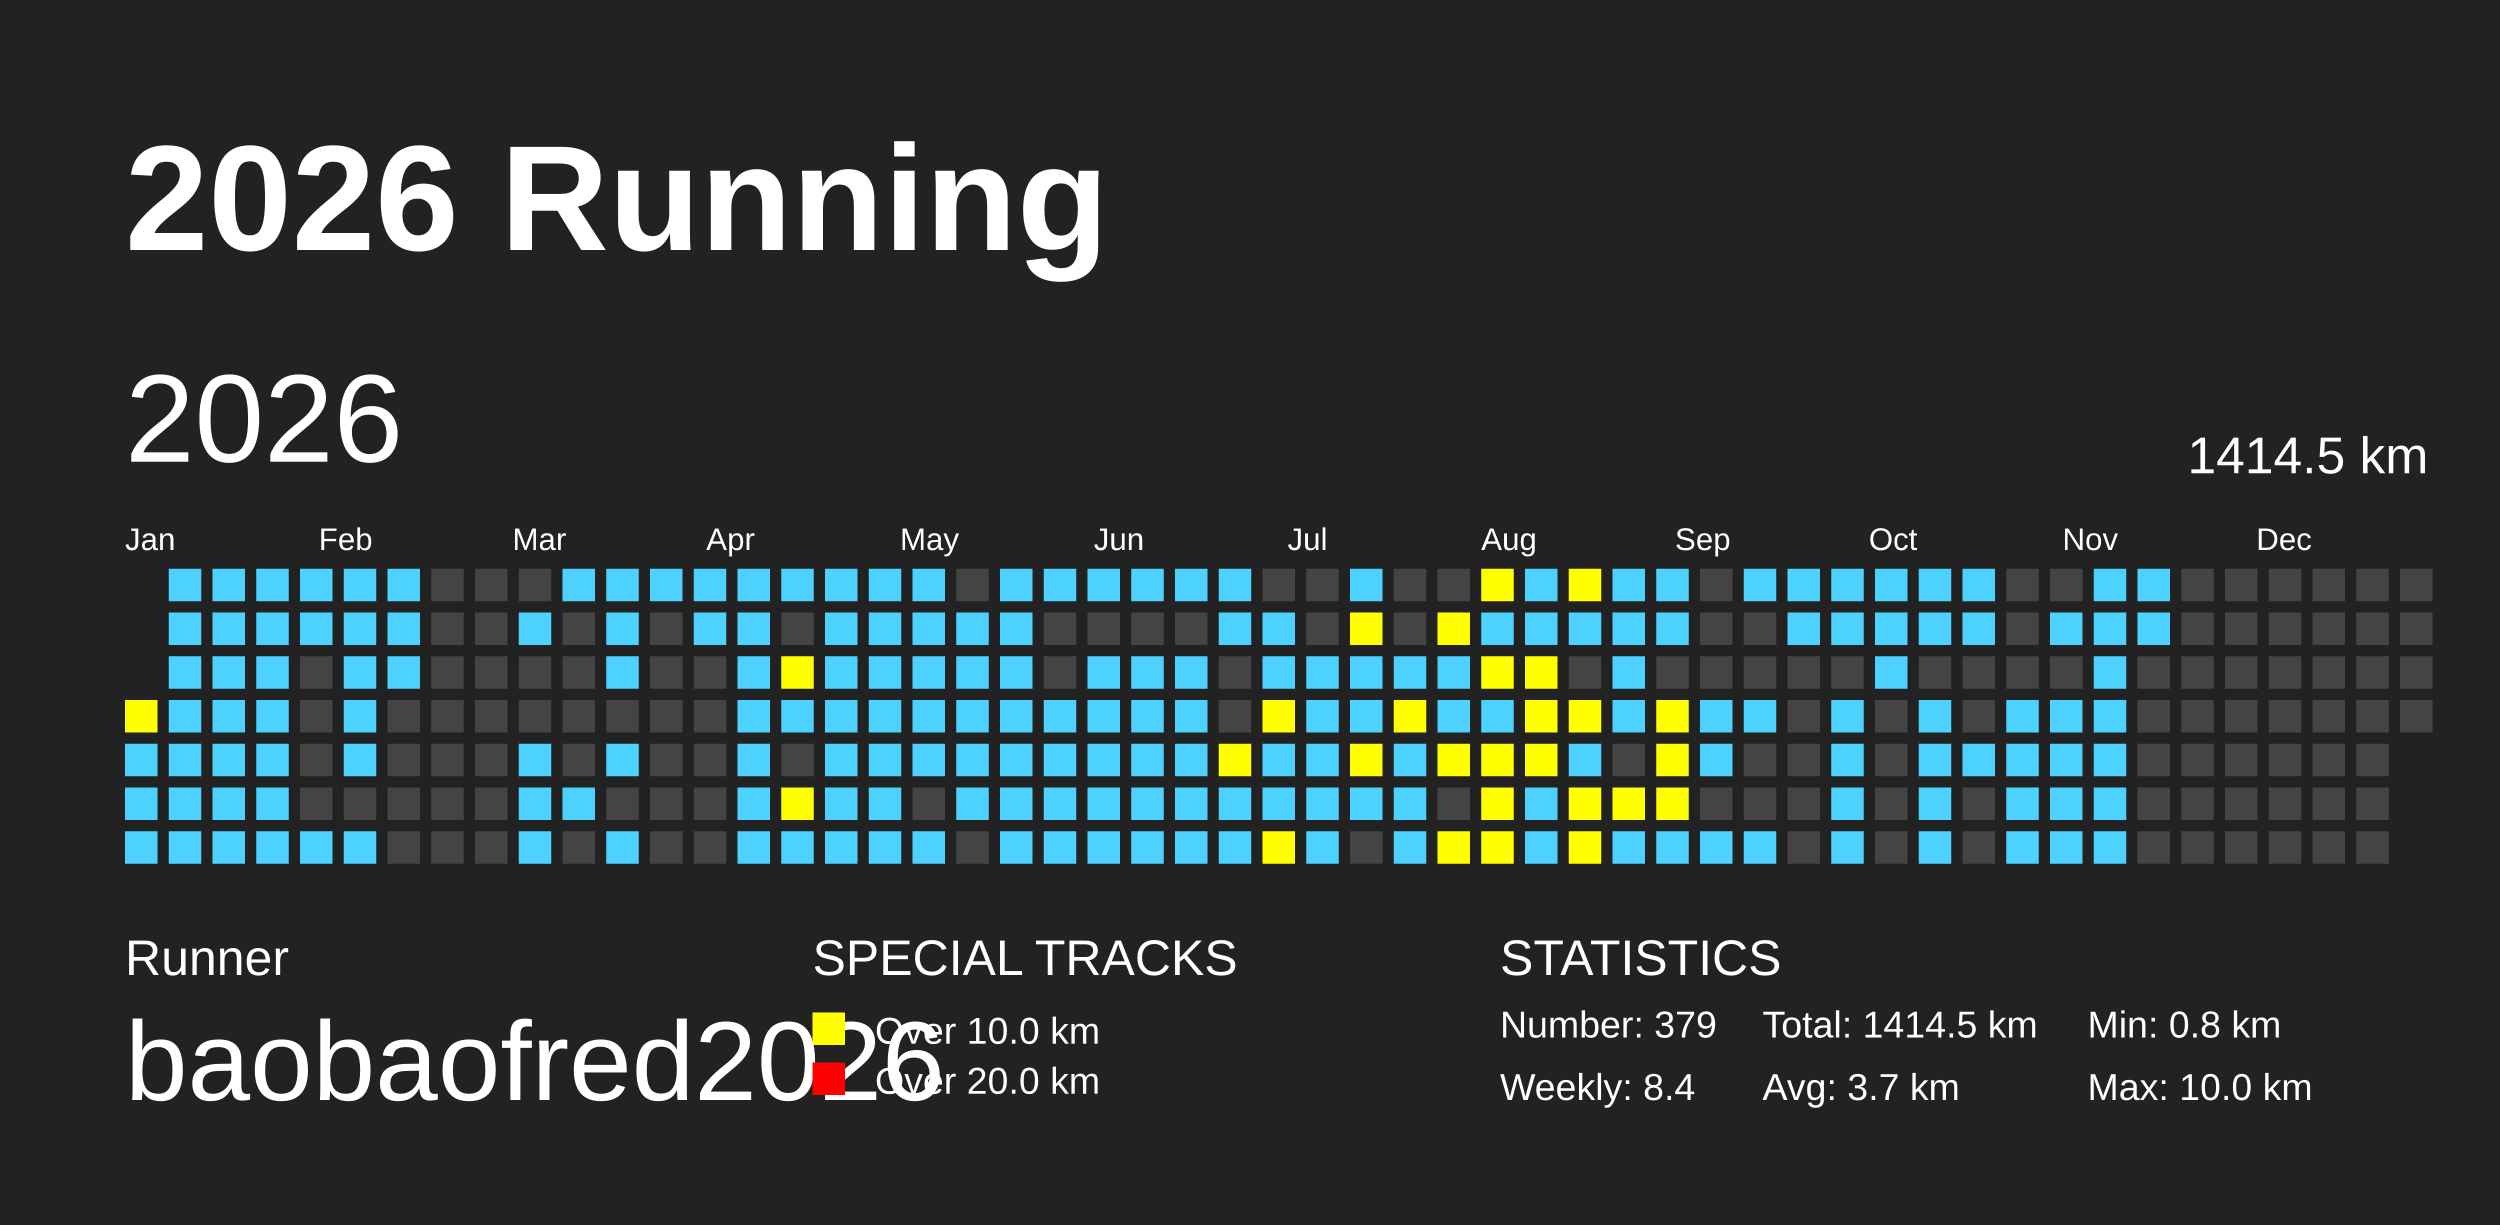
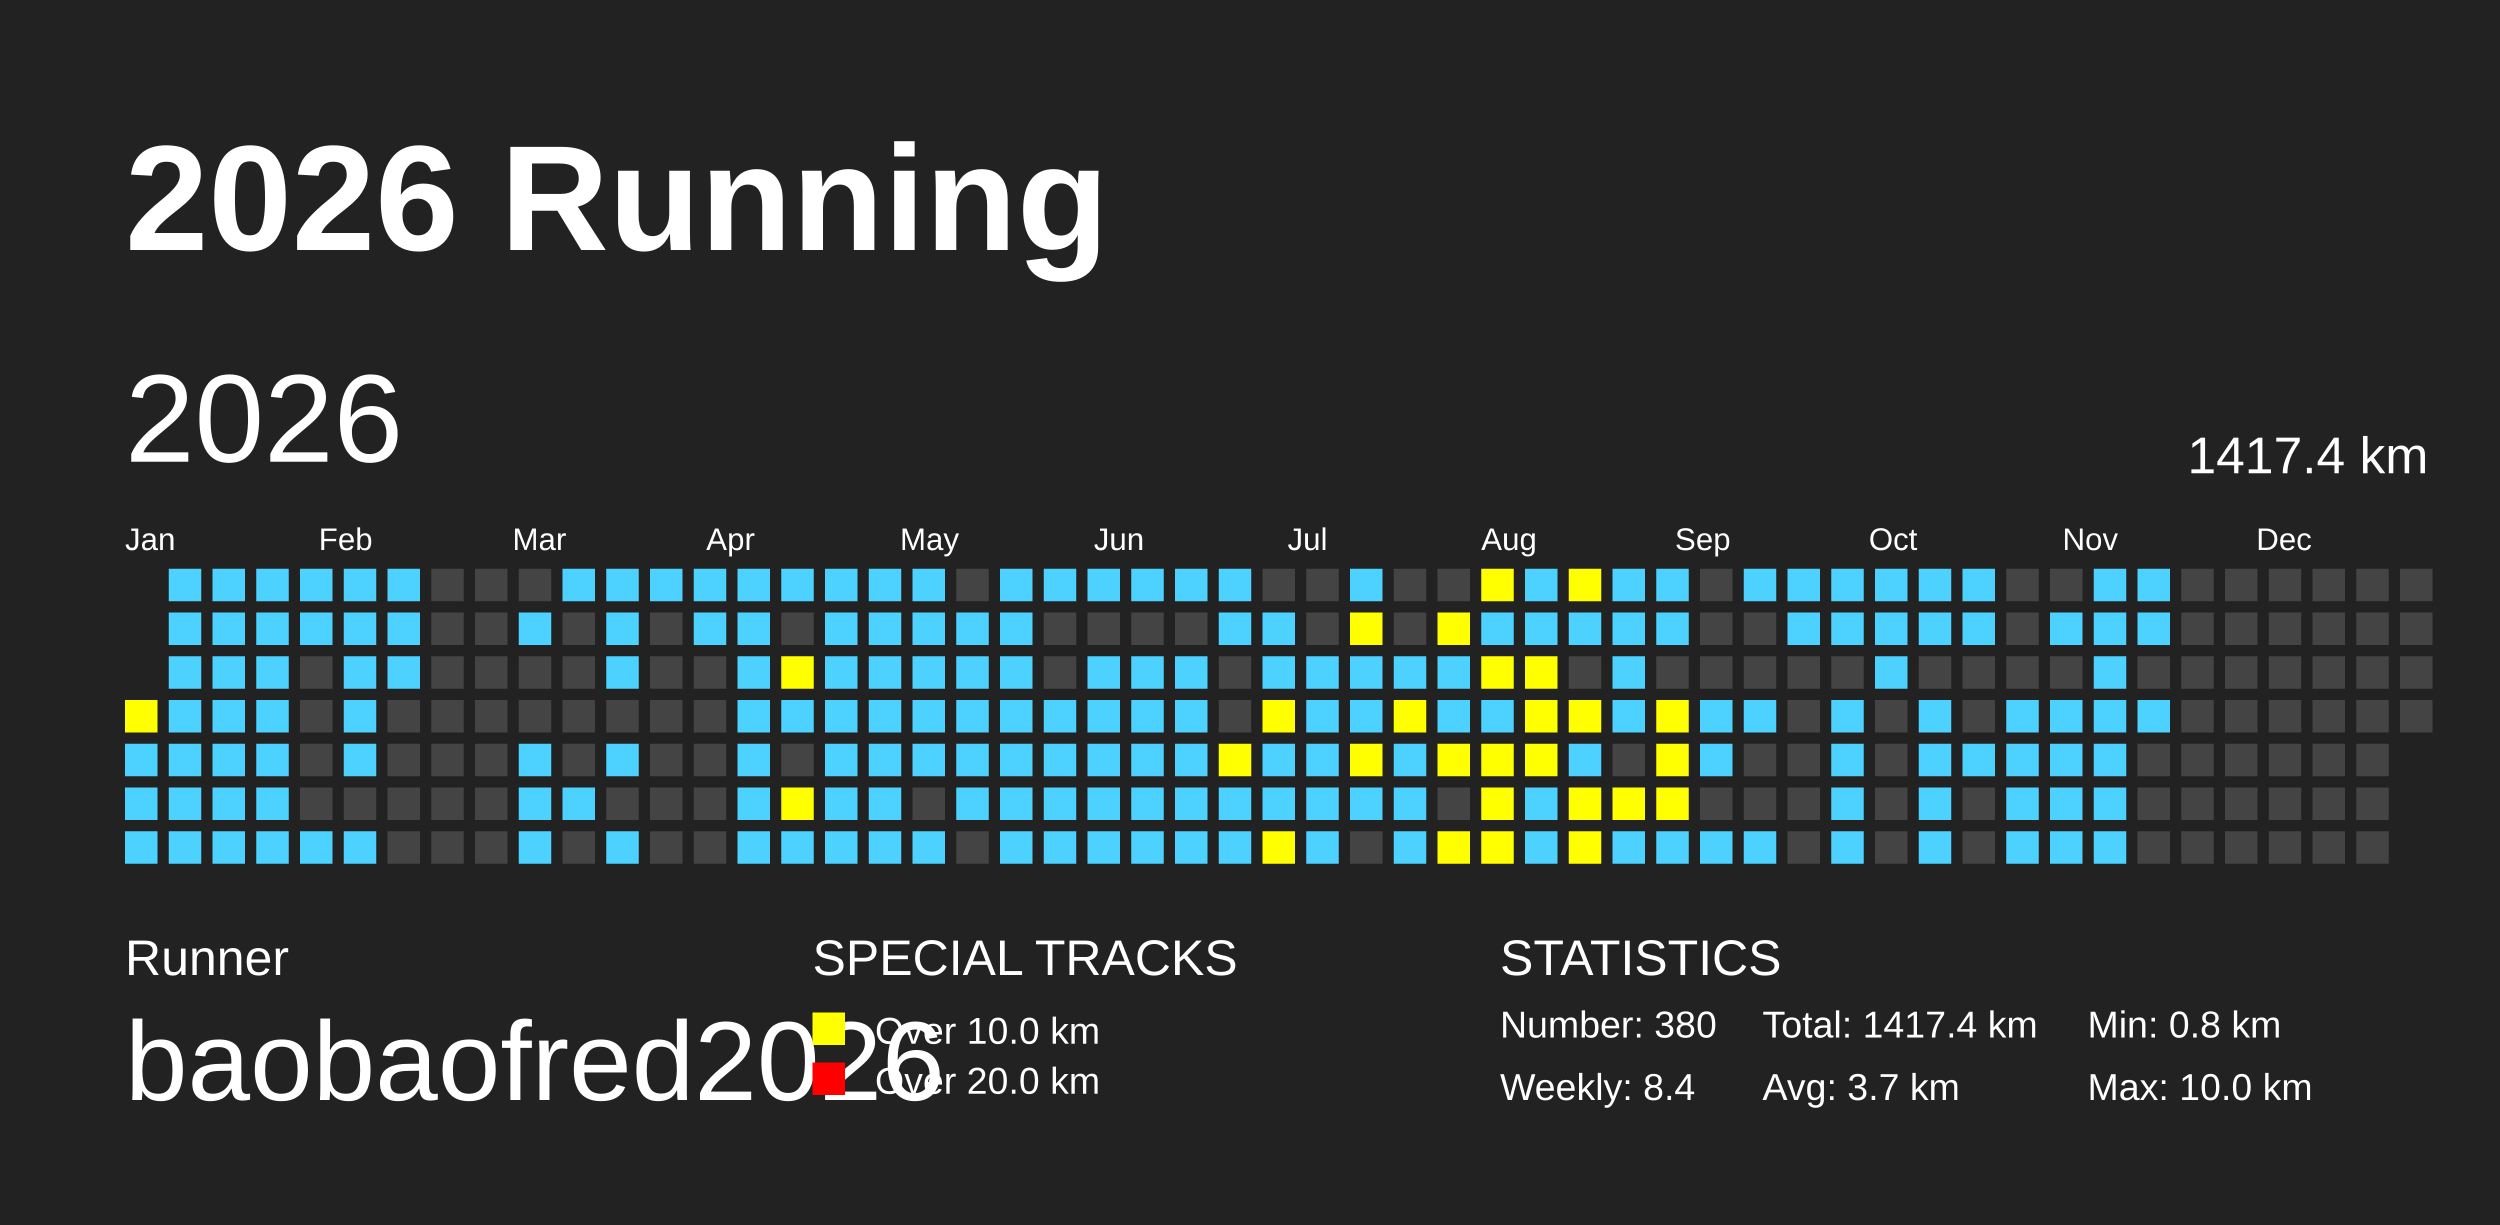
<svg xmlns="http://www.w3.org/2000/svg" baseProfile="full" height="98mm" version="1.1" viewBox="0,0,200,98" width="200mm">
  <defs />
  <rect fill="#222222" height="98" width="200" x="0" y="0" />
  <text fill="#FFFFFF" style="font-size:12px; font-family:Arial; font-weight:bold;" x="10" y="20">2026 Running</text>
  <text fill="#FFFFFF" style="font-size:4px; font-family:Arial" x="10" y="78">Runner</text>
  <text fill="#FFFFFF" style="font-size:9px; font-family:Arial" x="10" y="88">baobaofred2026</text>
  <text fill="#FFFFFF" style="font-size:4px; font-family:Arial" x="65" y="78">SPECIAL TRACKS</text>
  <rect fill="yellow" height="2.6" width="2.6" x="65" y="81" />
  <text fill="#FFFFFF" style="font-size:3px; font-family:Arial" x="70" y="83.5">Over 10.0 km</text>
  <rect fill="red" height="2.6" width="2.6" x="65" y="85" />
  <text fill="#FFFFFF" style="font-size:3px; font-family:Arial" x="70" y="87.5">Over 20.0 km</text>
  <text fill="#FFFFFF" style="font-size:4px; font-family:Arial" x="120" y="78">STATISTICS</text>
-   <text fill="#FFFFFF" style="font-size:3px; font-family:Arial" x="120" y="83">Number: 379</text>
+   <text fill="#FFFFFF" style="font-size:3px; font-family:Arial" x="120" y="83">Number: 380</text>
  <text fill="#FFFFFF" style="font-size:3px; font-family:Arial" x="120" y="88">Weekly: 8.4</text>
-   <text fill="#FFFFFF" style="font-size:3px; font-family:Arial" x="141" y="83">Total: 1414.5 km</text>
+   <text fill="#FFFFFF" style="font-size:3px; font-family:Arial" x="141" y="83">Total: 1417.4 km</text>
  <text fill="#FFFFFF" style="font-size:3px; font-family:Arial" x="141" y="88">Avg: 3.7 km</text>
  <text fill="#FFFFFF" style="font-size:3px; font-family:Arial" x="167" y="83">Min: 0.8 km</text>
  <text fill="#FFFFFF" style="font-size:3px; font-family:Arial" x="167" y="88">Max: 10.0 km</text>
  <text dominant-baseline="hanging" fill="#FFFFFF" style="font-size:10.0px; font-family:Arial;" x="10" y="30">2026</text>
-   <text dominant-baseline="hanging" fill="#FFFFFF" style="font-size:4.125px; font-family:Arial;" x="175" y="35">1414.5 km</text>
+   <text dominant-baseline="hanging" fill="#FFFFFF" style="font-size:4.125px; font-family:Arial;" x="175" y="35">1417.4 km</text>
  <text fill="#FFFFFF" style="font-size:2.5px; font-family:Arial" x="10.0" y="44">Jan</text>
  <text fill="#FFFFFF" style="font-size:2.5px; font-family:Arial" x="25.5" y="44">Feb</text>
  <text fill="#FFFFFF" style="font-size:2.5px; font-family:Arial" x="41.0" y="44">Mar</text>
  <text fill="#FFFFFF" style="font-size:2.5px; font-family:Arial" x="56.5" y="44">Apr</text>
  <text fill="#FFFFFF" style="font-size:2.5px; font-family:Arial" x="72.0" y="44">May</text>
  <text fill="#FFFFFF" style="font-size:2.5px; font-family:Arial" x="87.5" y="44">Jun</text>
  <text fill="#FFFFFF" style="font-size:2.5px; font-family:Arial" x="103.0" y="44">Jul</text>
  <text fill="#FFFFFF" style="font-size:2.5px; font-family:Arial" x="118.5" y="44">Aug</text>
  <text fill="#FFFFFF" style="font-size:2.5px; font-family:Arial" x="134.0" y="44">Sep</text>
  <text fill="#FFFFFF" style="font-size:2.5px; font-family:Arial" x="149.5" y="44">Oct</text>
  <text fill="#FFFFFF" style="font-size:2.5px; font-family:Arial" x="165.0" y="44">Nov</text>
  <text fill="#FFFFFF" style="font-size:2.5px; font-family:Arial" x="180.5" y="44">Dec</text>
  <rect fill="yellow" height="2.6" width="2.6" x="10.0" y="56.0" />
  <rect fill="#4DD2FF" height="2.6" width="2.6" x="10.0" y="59.5" />
  <rect fill="#4DD2FF" height="2.6" width="2.6" x="10.0" y="63.0" />
  <rect fill="#4DD2FF" height="2.6" width="2.6" x="10.0" y="66.5" />
  <rect fill="#4DD2FF" height="2.6" width="2.6" x="13.5" y="45.5" />
  <rect fill="#4DD2FF" height="2.6" width="2.6" x="13.5" y="49.0" />
  <rect fill="#4DD2FF" height="2.6" width="2.6" x="13.5" y="52.5" />
  <rect fill="#4DD2FF" height="2.6" width="2.6" x="13.5" y="56.0" />
  <rect fill="#4DD2FF" height="2.6" width="2.6" x="13.5" y="59.5" />
  <rect fill="#4DD2FF" height="2.6" width="2.6" x="13.5" y="63.0" />
  <rect fill="#4DD2FF" height="2.6" width="2.6" x="13.5" y="66.5" />
  <rect fill="#4DD2FF" height="2.6" width="2.6" x="17.0" y="45.5" />
  <rect fill="#4DD2FF" height="2.6" width="2.6" x="17.0" y="49.0" />
  <rect fill="#4DD2FF" height="2.6" width="2.6" x="17.0" y="52.5" />
  <rect fill="#4DD2FF" height="2.6" width="2.6" x="17.0" y="56.0" />
  <rect fill="#4DD2FF" height="2.6" width="2.6" x="17.0" y="59.5" />
  <rect fill="#4DD2FF" height="2.6" width="2.6" x="17.0" y="63.0" />
  <rect fill="#4DD2FF" height="2.6" width="2.6" x="17.0" y="66.5" />
  <rect fill="#4DD2FF" height="2.6" width="2.6" x="20.5" y="45.5" />
  <rect fill="#4DD2FF" height="2.6" width="2.6" x="20.5" y="49.0" />
  <rect fill="#4DD2FF" height="2.6" width="2.6" x="20.5" y="52.5" />
  <rect fill="#4DD2FF" height="2.6" width="2.6" x="20.5" y="56.0" />
  <rect fill="#4DD2FF" height="2.6" width="2.6" x="20.5" y="59.5" />
  <rect fill="#4DD2FF" height="2.6" width="2.6" x="20.5" y="63.0" />
  <rect fill="#4DD2FF" height="2.6" width="2.6" x="20.5" y="66.5" />
  <rect fill="#4DD2FF" height="2.6" width="2.6" x="24.0" y="45.5" />
  <rect fill="#4DD2FF" height="2.6" width="2.6" x="24.0" y="49.0" />
  <rect fill="#444444" height="2.6" width="2.6" x="24.0" y="52.5" />
  <rect fill="#444444" height="2.6" width="2.6" x="24.0" y="56.0" />
  <rect fill="#444444" height="2.6" width="2.6" x="24.0" y="59.5" />
  <rect fill="#444444" height="2.6" width="2.6" x="24.0" y="63.0" />
  <rect fill="#4DD2FF" height="2.6" width="2.6" x="24.0" y="66.5" />
  <rect fill="#4DD2FF" height="2.6" width="2.6" x="27.5" y="45.5" />
  <rect fill="#4DD2FF" height="2.6" width="2.6" x="27.5" y="49.0" />
  <rect fill="#4DD2FF" height="2.6" width="2.6" x="27.5" y="52.5" />
  <rect fill="#4DD2FF" height="2.6" width="2.6" x="27.5" y="56.0" />
  <rect fill="#4DD2FF" height="2.6" width="2.6" x="27.5" y="59.5" />
  <rect fill="#444444" height="2.6" width="2.6" x="27.5" y="63.0" />
  <rect fill="#4DD2FF" height="2.6" width="2.6" x="27.5" y="66.5" />
  <rect fill="#4DD2FF" height="2.6" width="2.6" x="31.0" y="45.5" />
  <rect fill="#4DD2FF" height="2.6" width="2.6" x="31.0" y="49.0" />
  <rect fill="#4DD2FF" height="2.6" width="2.6" x="31.0" y="52.5" />
  <rect fill="#444444" height="2.6" width="2.6" x="31.0" y="56.0" />
  <rect fill="#444444" height="2.6" width="2.6" x="31.0" y="59.5" />
  <rect fill="#444444" height="2.6" width="2.6" x="31.0" y="63.0" />
  <rect fill="#444444" height="2.6" width="2.6" x="31.0" y="66.5" />
  <rect fill="#444444" height="2.6" width="2.6" x="34.5" y="45.5" />
  <rect fill="#444444" height="2.6" width="2.6" x="34.5" y="49.0" />
  <rect fill="#444444" height="2.6" width="2.6" x="34.5" y="52.5" />
  <rect fill="#444444" height="2.6" width="2.6" x="34.5" y="56.0" />
  <rect fill="#444444" height="2.6" width="2.6" x="34.5" y="59.5" />
  <rect fill="#444444" height="2.6" width="2.6" x="34.5" y="63.0" />
  <rect fill="#444444" height="2.6" width="2.6" x="34.5" y="66.5" />
  <rect fill="#444444" height="2.6" width="2.6" x="38.0" y="45.5" />
  <rect fill="#444444" height="2.6" width="2.6" x="38.0" y="49.0" />
  <rect fill="#444444" height="2.6" width="2.6" x="38.0" y="52.5" />
  <rect fill="#444444" height="2.6" width="2.6" x="38.0" y="56.0" />
  <rect fill="#444444" height="2.6" width="2.6" x="38.0" y="59.5" />
  <rect fill="#444444" height="2.6" width="2.6" x="38.0" y="63.0" />
  <rect fill="#444444" height="2.6" width="2.6" x="38.0" y="66.5" />
  <rect fill="#444444" height="2.6" width="2.6" x="41.5" y="45.5" />
  <rect fill="#4DD2FF" height="2.6" width="2.6" x="41.5" y="49.0" />
  <rect fill="#444444" height="2.6" width="2.6" x="41.5" y="52.5" />
  <rect fill="#444444" height="2.6" width="2.6" x="41.5" y="56.0" />
  <rect fill="#4DD2FF" height="2.6" width="2.6" x="41.5" y="59.5" />
  <rect fill="#4DD2FF" height="2.6" width="2.6" x="41.5" y="63.0" />
  <rect fill="#4DD2FF" height="2.6" width="2.6" x="41.5" y="66.5" />
  <rect fill="#4DD2FF" height="2.6" width="2.6" x="45.0" y="45.5" />
  <rect fill="#444444" height="2.6" width="2.6" x="45.0" y="49.0" />
  <rect fill="#444444" height="2.6" width="2.6" x="45.0" y="52.5" />
  <rect fill="#444444" height="2.6" width="2.6" x="45.0" y="56.0" />
  <rect fill="#444444" height="2.6" width="2.6" x="45.0" y="59.5" />
  <rect fill="#4DD2FF" height="2.6" width="2.6" x="45.0" y="63.0" />
  <rect fill="#444444" height="2.6" width="2.6" x="45.0" y="66.5" />
  <rect fill="#4DD2FF" height="2.6" width="2.6" x="48.5" y="45.5" />
  <rect fill="#4DD2FF" height="2.6" width="2.6" x="48.5" y="49.0" />
  <rect fill="#4DD2FF" height="2.6" width="2.6" x="48.5" y="52.5" />
  <rect fill="#444444" height="2.6" width="2.6" x="48.5" y="56.0" />
  <rect fill="#4DD2FF" height="2.6" width="2.6" x="48.5" y="59.5" />
  <rect fill="#444444" height="2.6" width="2.6" x="48.5" y="63.0" />
  <rect fill="#4DD2FF" height="2.6" width="2.6" x="48.5" y="66.5" />
  <rect fill="#4DD2FF" height="2.6" width="2.6" x="52.0" y="45.5" />
  <rect fill="#444444" height="2.6" width="2.6" x="52.0" y="49.0" />
  <rect fill="#444444" height="2.6" width="2.6" x="52.0" y="52.5" />
  <rect fill="#444444" height="2.6" width="2.6" x="52.0" y="56.0" />
  <rect fill="#444444" height="2.6" width="2.6" x="52.0" y="59.5" />
  <rect fill="#444444" height="2.6" width="2.6" x="52.0" y="63.0" />
  <rect fill="#444444" height="2.6" width="2.6" x="52.0" y="66.5" />
  <rect fill="#4DD2FF" height="2.6" width="2.6" x="55.5" y="45.5" />
  <rect fill="#4DD2FF" height="2.6" width="2.6" x="55.5" y="49.0" />
  <rect fill="#444444" height="2.6" width="2.6" x="55.5" y="52.5" />
  <rect fill="#444444" height="2.6" width="2.6" x="55.5" y="56.0" />
  <rect fill="#444444" height="2.6" width="2.6" x="55.5" y="59.5" />
  <rect fill="#444444" height="2.6" width="2.6" x="55.5" y="63.0" />
  <rect fill="#444444" height="2.6" width="2.6" x="55.5" y="66.5" />
  <rect fill="#4DD2FF" height="2.6" width="2.6" x="59.0" y="45.5" />
  <rect fill="#4DD2FF" height="2.6" width="2.6" x="59.0" y="49.0" />
  <rect fill="#4DD2FF" height="2.6" width="2.6" x="59.0" y="52.5" />
  <rect fill="#4DD2FF" height="2.6" width="2.6" x="59.0" y="56.0" />
  <rect fill="#4DD2FF" height="2.6" width="2.6" x="59.0" y="59.5" />
  <rect fill="#4DD2FF" height="2.6" width="2.6" x="59.0" y="63.0" />
  <rect fill="#4DD2FF" height="2.6" width="2.6" x="59.0" y="66.5" />
  <rect fill="#4DD2FF" height="2.6" width="2.6" x="62.5" y="45.5" />
  <rect fill="#444444" height="2.6" width="2.6" x="62.5" y="49.0" />
  <rect fill="yellow" height="2.6" width="2.6" x="62.5" y="52.5" />
  <rect fill="#4DD2FF" height="2.6" width="2.6" x="62.5" y="56.0" />
  <rect fill="#444444" height="2.6" width="2.6" x="62.5" y="59.5" />
  <rect fill="yellow" height="2.6" width="2.6" x="62.5" y="63.0" />
  <rect fill="#4DD2FF" height="2.6" width="2.6" x="62.5" y="66.5" />
  <rect fill="#4DD2FF" height="2.6" width="2.6" x="66.0" y="45.5" />
  <rect fill="#4DD2FF" height="2.6" width="2.6" x="66.0" y="49.0" />
  <rect fill="#4DD2FF" height="2.6" width="2.6" x="66.0" y="52.5" />
  <rect fill="#4DD2FF" height="2.6" width="2.6" x="66.0" y="56.0" />
  <rect fill="#4DD2FF" height="2.6" width="2.6" x="66.0" y="59.5" />
  <rect fill="#4DD2FF" height="2.6" width="2.6" x="66.0" y="63.0" />
  <rect fill="#4DD2FF" height="2.6" width="2.6" x="66.0" y="66.5" />
  <rect fill="#4DD2FF" height="2.6" width="2.6" x="69.5" y="45.5" />
  <rect fill="#4DD2FF" height="2.6" width="2.6" x="69.5" y="49.0" />
  <rect fill="#4DD2FF" height="2.6" width="2.6" x="69.5" y="52.5" />
  <rect fill="#4DD2FF" height="2.6" width="2.6" x="69.5" y="56.0" />
  <rect fill="#4DD2FF" height="2.6" width="2.6" x="69.5" y="59.5" />
  <rect fill="#4DD2FF" height="2.6" width="2.6" x="69.5" y="63.0" />
  <rect fill="#4DD2FF" height="2.6" width="2.6" x="69.5" y="66.5" />
  <rect fill="#4DD2FF" height="2.6" width="2.6" x="73.0" y="45.5" />
  <rect fill="#4DD2FF" height="2.6" width="2.6" x="73.0" y="49.0" />
  <rect fill="#4DD2FF" height="2.6" width="2.6" x="73.0" y="52.5" />
  <rect fill="#4DD2FF" height="2.6" width="2.6" x="73.0" y="56.0" />
  <rect fill="#4DD2FF" height="2.6" width="2.6" x="73.0" y="59.5" />
  <rect fill="#444444" height="2.6" width="2.6" x="73.0" y="63.0" />
  <rect fill="#4DD2FF" height="2.6" width="2.6" x="73.0" y="66.5" />
  <rect fill="#444444" height="2.6" width="2.6" x="76.5" y="45.5" />
  <rect fill="#4DD2FF" height="2.6" width="2.6" x="76.5" y="49.0" />
  <rect fill="#4DD2FF" height="2.6" width="2.6" x="76.5" y="52.5" />
  <rect fill="#4DD2FF" height="2.6" width="2.6" x="76.5" y="56.0" />
  <rect fill="#4DD2FF" height="2.6" width="2.6" x="76.5" y="59.5" />
  <rect fill="#4DD2FF" height="2.6" width="2.6" x="76.5" y="63.0" />
  <rect fill="#444444" height="2.6" width="2.6" x="76.5" y="66.5" />
  <rect fill="#4DD2FF" height="2.6" width="2.6" x="80.0" y="45.5" />
  <rect fill="#4DD2FF" height="2.6" width="2.6" x="80.0" y="49.0" />
  <rect fill="#4DD2FF" height="2.6" width="2.6" x="80.0" y="52.5" />
  <rect fill="#4DD2FF" height="2.6" width="2.6" x="80.0" y="56.0" />
  <rect fill="#4DD2FF" height="2.6" width="2.6" x="80.0" y="59.5" />
  <rect fill="#4DD2FF" height="2.6" width="2.6" x="80.0" y="63.0" />
  <rect fill="#4DD2FF" height="2.6" width="2.6" x="80.0" y="66.5" />
  <rect fill="#4DD2FF" height="2.6" width="2.6" x="83.5" y="45.5" />
  <rect fill="#444444" height="2.6" width="2.6" x="83.5" y="49.0" />
  <rect fill="#444444" height="2.6" width="2.6" x="83.5" y="52.5" />
  <rect fill="#4DD2FF" height="2.6" width="2.6" x="83.5" y="56.0" />
  <rect fill="#4DD2FF" height="2.6" width="2.6" x="83.5" y="59.5" />
  <rect fill="#4DD2FF" height="2.6" width="2.6" x="83.5" y="63.0" />
  <rect fill="#4DD2FF" height="2.6" width="2.6" x="83.5" y="66.5" />
  <rect fill="#4DD2FF" height="2.6" width="2.6" x="87.0" y="45.5" />
  <rect fill="#444444" height="2.6" width="2.6" x="87.0" y="49.0" />
  <rect fill="#4DD2FF" height="2.6" width="2.6" x="87.0" y="52.5" />
  <rect fill="#4DD2FF" height="2.6" width="2.6" x="87.0" y="56.0" />
  <rect fill="#4DD2FF" height="2.6" width="2.6" x="87.0" y="59.5" />
  <rect fill="#4DD2FF" height="2.6" width="2.6" x="87.0" y="63.0" />
  <rect fill="#4DD2FF" height="2.6" width="2.6" x="87.0" y="66.5" />
  <rect fill="#4DD2FF" height="2.6" width="2.6" x="90.5" y="45.5" />
  <rect fill="#444444" height="2.6" width="2.6" x="90.5" y="49.0" />
  <rect fill="#4DD2FF" height="2.6" width="2.6" x="90.5" y="52.5" />
  <rect fill="#4DD2FF" height="2.6" width="2.6" x="90.5" y="56.0" />
  <rect fill="#4DD2FF" height="2.6" width="2.6" x="90.5" y="59.5" />
  <rect fill="#4DD2FF" height="2.6" width="2.6" x="90.5" y="63.0" />
  <rect fill="#4DD2FF" height="2.6" width="2.6" x="90.5" y="66.5" />
  <rect fill="#4DD2FF" height="2.6" width="2.6" x="94.0" y="45.5" />
  <rect fill="#444444" height="2.6" width="2.6" x="94.0" y="49.0" />
  <rect fill="#4DD2FF" height="2.6" width="2.6" x="94.0" y="52.5" />
  <rect fill="#4DD2FF" height="2.6" width="2.6" x="94.0" y="56.0" />
  <rect fill="#4DD2FF" height="2.6" width="2.6" x="94.0" y="59.5" />
  <rect fill="#4DD2FF" height="2.6" width="2.6" x="94.0" y="63.0" />
  <rect fill="#4DD2FF" height="2.6" width="2.6" x="94.0" y="66.5" />
  <rect fill="#4DD2FF" height="2.6" width="2.6" x="97.5" y="45.5" />
  <rect fill="#4DD2FF" height="2.6" width="2.6" x="97.5" y="49.0" />
  <rect fill="#444444" height="2.6" width="2.6" x="97.5" y="52.5" />
  <rect fill="#444444" height="2.6" width="2.6" x="97.5" y="56.0" />
  <rect fill="yellow" height="2.6" width="2.6" x="97.5" y="59.5" />
  <rect fill="#4DD2FF" height="2.6" width="2.6" x="97.5" y="63.0" />
  <rect fill="#4DD2FF" height="2.6" width="2.6" x="97.5" y="66.5" />
  <rect fill="#444444" height="2.6" width="2.6" x="101.0" y="45.5" />
  <rect fill="#4DD2FF" height="2.6" width="2.6" x="101.0" y="49.0" />
  <rect fill="#4DD2FF" height="2.6" width="2.6" x="101.0" y="52.5" />
  <rect fill="yellow" height="2.6" width="2.6" x="101.0" y="56.0" />
  <rect fill="#4DD2FF" height="2.6" width="2.6" x="101.0" y="59.5" />
  <rect fill="#4DD2FF" height="2.6" width="2.6" x="101.0" y="63.0" />
  <rect fill="yellow" height="2.6" width="2.6" x="101.0" y="66.5" />
  <rect fill="#444444" height="2.6" width="2.6" x="104.5" y="45.5" />
  <rect fill="#444444" height="2.6" width="2.6" x="104.5" y="49.0" />
  <rect fill="#4DD2FF" height="2.6" width="2.6" x="104.5" y="52.5" />
  <rect fill="#4DD2FF" height="2.6" width="2.6" x="104.5" y="56.0" />
  <rect fill="#4DD2FF" height="2.6" width="2.6" x="104.5" y="59.5" />
  <rect fill="#4DD2FF" height="2.6" width="2.6" x="104.5" y="63.0" />
  <rect fill="#4DD2FF" height="2.6" width="2.6" x="104.5" y="66.5" />
  <rect fill="#4DD2FF" height="2.6" width="2.6" x="108.0" y="45.5" />
  <rect fill="yellow" height="2.6" width="2.6" x="108.0" y="49.0" />
  <rect fill="#4DD2FF" height="2.6" width="2.6" x="108.0" y="52.5" />
  <rect fill="#4DD2FF" height="2.6" width="2.6" x="108.0" y="56.0" />
  <rect fill="yellow" height="2.6" width="2.6" x="108.0" y="59.5" />
  <rect fill="#4DD2FF" height="2.6" width="2.6" x="108.0" y="63.0" />
  <rect fill="#444444" height="2.6" width="2.6" x="108.0" y="66.5" />
  <rect fill="#444444" height="2.6" width="2.6" x="111.5" y="45.5" />
  <rect fill="#444444" height="2.6" width="2.6" x="111.5" y="49.0" />
  <rect fill="#4DD2FF" height="2.6" width="2.6" x="111.5" y="52.5" />
  <rect fill="yellow" height="2.6" width="2.6" x="111.5" y="56.0" />
  <rect fill="#4DD2FF" height="2.6" width="2.6" x="111.5" y="59.5" />
  <rect fill="#4DD2FF" height="2.6" width="2.6" x="111.5" y="63.0" />
  <rect fill="#4DD2FF" height="2.6" width="2.6" x="111.5" y="66.5" />
  <rect fill="#444444" height="2.6" width="2.6" x="115.0" y="45.5" />
  <rect fill="yellow" height="2.6" width="2.6" x="115.0" y="49.0" />
  <rect fill="#4DD2FF" height="2.6" width="2.6" x="115.0" y="52.5" />
  <rect fill="#4DD2FF" height="2.6" width="2.6" x="115.0" y="56.0" />
  <rect fill="yellow" height="2.6" width="2.6" x="115.0" y="59.5" />
  <rect fill="#444444" height="2.6" width="2.6" x="115.0" y="63.0" />
  <rect fill="yellow" height="2.6" width="2.6" x="115.0" y="66.5" />
  <rect fill="yellow" height="2.6" width="2.6" x="118.5" y="45.5" />
  <rect fill="#4DD2FF" height="2.6" width="2.6" x="118.5" y="49.0" />
  <rect fill="yellow" height="2.6" width="2.6" x="118.5" y="52.5" />
  <rect fill="#4DD2FF" height="2.6" width="2.6" x="118.5" y="56.0" />
  <rect fill="yellow" height="2.6" width="2.6" x="118.5" y="59.5" />
  <rect fill="yellow" height="2.6" width="2.6" x="118.5" y="63.0" />
  <rect fill="yellow" height="2.6" width="2.6" x="118.5" y="66.5" />
  <rect fill="#4DD2FF" height="2.6" width="2.6" x="122.0" y="45.5" />
  <rect fill="#4DD2FF" height="2.6" width="2.6" x="122.0" y="49.0" />
  <rect fill="yellow" height="2.6" width="2.6" x="122.0" y="52.5" />
  <rect fill="yellow" height="2.6" width="2.6" x="122.0" y="56.0" />
  <rect fill="yellow" height="2.6" width="2.6" x="122.0" y="59.5" />
  <rect fill="#4DD2FF" height="2.6" width="2.6" x="122.0" y="63.0" />
  <rect fill="#4DD2FF" height="2.6" width="2.6" x="122.0" y="66.5" />
  <rect fill="yellow" height="2.6" width="2.6" x="125.5" y="45.5" />
  <rect fill="#4DD2FF" height="2.6" width="2.6" x="125.5" y="49.0" />
  <rect fill="#444444" height="2.6" width="2.6" x="125.5" y="52.5" />
  <rect fill="yellow" height="2.6" width="2.6" x="125.5" y="56.0" />
  <rect fill="#4DD2FF" height="2.6" width="2.6" x="125.5" y="59.5" />
  <rect fill="yellow" height="2.6" width="2.6" x="125.5" y="63.0" />
  <rect fill="yellow" height="2.6" width="2.6" x="125.5" y="66.5" />
  <rect fill="#4DD2FF" height="2.6" width="2.6" x="129.0" y="45.5" />
  <rect fill="#4DD2FF" height="2.6" width="2.6" x="129.0" y="49.0" />
  <rect fill="#4DD2FF" height="2.6" width="2.6" x="129.0" y="52.5" />
  <rect fill="#4DD2FF" height="2.6" width="2.6" x="129.0" y="56.0" />
  <rect fill="#444444" height="2.6" width="2.6" x="129.0" y="59.5" />
  <rect fill="yellow" height="2.6" width="2.6" x="129.0" y="63.0" />
  <rect fill="#4DD2FF" height="2.6" width="2.6" x="129.0" y="66.5" />
  <rect fill="#4DD2FF" height="2.6" width="2.6" x="132.5" y="45.5" />
  <rect fill="#4DD2FF" height="2.6" width="2.6" x="132.5" y="49.0" />
  <rect fill="#444444" height="2.6" width="2.6" x="132.5" y="52.5" />
  <rect fill="yellow" height="2.6" width="2.6" x="132.5" y="56.0" />
  <rect fill="yellow" height="2.6" width="2.6" x="132.5" y="59.5" />
  <rect fill="yellow" height="2.6" width="2.6" x="132.5" y="63.0" />
  <rect fill="#4DD2FF" height="2.6" width="2.6" x="132.5" y="66.5" />
  <rect fill="#444444" height="2.6" width="2.6" x="136.0" y="45.5" />
  <rect fill="#444444" height="2.6" width="2.6" x="136.0" y="49.0" />
  <rect fill="#444444" height="2.6" width="2.6" x="136.0" y="52.5" />
  <rect fill="#4DD2FF" height="2.6" width="2.6" x="136.0" y="56.0" />
  <rect fill="#4DD2FF" height="2.6" width="2.6" x="136.0" y="59.5" />
  <rect fill="#444444" height="2.6" width="2.6" x="136.0" y="63.0" />
  <rect fill="#4DD2FF" height="2.6" width="2.6" x="136.0" y="66.5" />
  <rect fill="#4DD2FF" height="2.6" width="2.6" x="139.5" y="45.5" />
  <rect fill="#444444" height="2.6" width="2.6" x="139.5" y="49.0" />
  <rect fill="#444444" height="2.6" width="2.6" x="139.5" y="52.5" />
  <rect fill="#4DD2FF" height="2.6" width="2.6" x="139.5" y="56.0" />
  <rect fill="#444444" height="2.6" width="2.6" x="139.5" y="59.5" />
  <rect fill="#444444" height="2.6" width="2.6" x="139.5" y="63.0" />
  <rect fill="#4DD2FF" height="2.6" width="2.6" x="139.5" y="66.5" />
  <rect fill="#4DD2FF" height="2.6" width="2.6" x="143.0" y="45.5" />
  <rect fill="#4DD2FF" height="2.6" width="2.6" x="143.0" y="49.0" />
  <rect fill="#444444" height="2.6" width="2.6" x="143.0" y="52.5" />
  <rect fill="#444444" height="2.6" width="2.6" x="143.0" y="56.0" />
  <rect fill="#444444" height="2.6" width="2.6" x="143.0" y="59.5" />
  <rect fill="#444444" height="2.6" width="2.6" x="143.0" y="63.0" />
  <rect fill="#444444" height="2.6" width="2.6" x="143.0" y="66.5" />
  <rect fill="#4DD2FF" height="2.6" width="2.6" x="146.5" y="45.5" />
  <rect fill="#4DD2FF" height="2.6" width="2.6" x="146.5" y="49.0" />
  <rect fill="#444444" height="2.6" width="2.6" x="146.5" y="52.5" />
  <rect fill="#4DD2FF" height="2.6" width="2.6" x="146.5" y="56.0" />
  <rect fill="#4DD2FF" height="2.6" width="2.6" x="146.5" y="59.5" />
  <rect fill="#4DD2FF" height="2.6" width="2.6" x="146.5" y="63.0" />
  <rect fill="#4DD2FF" height="2.6" width="2.6" x="146.5" y="66.5" />
  <rect fill="#4DD2FF" height="2.6" width="2.6" x="150.0" y="45.5" />
  <rect fill="#4DD2FF" height="2.6" width="2.6" x="150.0" y="49.0" />
  <rect fill="#4DD2FF" height="2.6" width="2.6" x="150.0" y="52.5" />
  <rect fill="#444444" height="2.6" width="2.6" x="150.0" y="56.0" />
  <rect fill="#444444" height="2.6" width="2.6" x="150.0" y="59.5" />
  <rect fill="#444444" height="2.6" width="2.6" x="150.0" y="63.0" />
  <rect fill="#444444" height="2.6" width="2.6" x="150.0" y="66.5" />
  <rect fill="#4DD2FF" height="2.6" width="2.6" x="153.5" y="45.5" />
  <rect fill="#4DD2FF" height="2.6" width="2.6" x="153.5" y="49.0" />
  <rect fill="#444444" height="2.6" width="2.6" x="153.5" y="52.5" />
  <rect fill="#4DD2FF" height="2.6" width="2.6" x="153.5" y="56.0" />
  <rect fill="#4DD2FF" height="2.6" width="2.6" x="153.5" y="59.5" />
  <rect fill="#4DD2FF" height="2.6" width="2.6" x="153.5" y="63.0" />
  <rect fill="#4DD2FF" height="2.6" width="2.6" x="153.5" y="66.5" />
  <rect fill="#4DD2FF" height="2.6" width="2.6" x="157.0" y="45.5" />
  <rect fill="#4DD2FF" height="2.6" width="2.6" x="157.0" y="49.0" />
  <rect fill="#444444" height="2.6" width="2.6" x="157.0" y="52.5" />
  <rect fill="#444444" height="2.6" width="2.6" x="157.0" y="56.0" />
  <rect fill="#4DD2FF" height="2.6" width="2.6" x="157.0" y="59.5" />
  <rect fill="#444444" height="2.6" width="2.6" x="157.0" y="63.0" />
  <rect fill="#444444" height="2.6" width="2.6" x="157.0" y="66.5" />
  <rect fill="#444444" height="2.6" width="2.6" x="160.5" y="45.5" />
  <rect fill="#444444" height="2.6" width="2.6" x="160.5" y="49.0" />
  <rect fill="#444444" height="2.6" width="2.6" x="160.5" y="52.5" />
  <rect fill="#4DD2FF" height="2.6" width="2.6" x="160.5" y="56.0" />
  <rect fill="#4DD2FF" height="2.6" width="2.6" x="160.5" y="59.5" />
  <rect fill="#4DD2FF" height="2.6" width="2.6" x="160.5" y="63.0" />
  <rect fill="#4DD2FF" height="2.6" width="2.6" x="160.5" y="66.5" />
  <rect fill="#444444" height="2.6" width="2.6" x="164.0" y="45.5" />
  <rect fill="#4DD2FF" height="2.6" width="2.6" x="164.0" y="49.0" />
  <rect fill="#444444" height="2.6" width="2.6" x="164.0" y="52.5" />
  <rect fill="#4DD2FF" height="2.6" width="2.6" x="164.0" y="56.0" />
  <rect fill="#4DD2FF" height="2.6" width="2.6" x="164.0" y="59.5" />
  <rect fill="#4DD2FF" height="2.6" width="2.6" x="164.0" y="63.0" />
  <rect fill="#4DD2FF" height="2.6" width="2.6" x="164.0" y="66.5" />
  <rect fill="#4DD2FF" height="2.6" width="2.6" x="167.5" y="45.5" />
  <rect fill="#4DD2FF" height="2.6" width="2.6" x="167.5" y="49.0" />
  <rect fill="#4DD2FF" height="2.6" width="2.6" x="167.5" y="52.5" />
  <rect fill="#4DD2FF" height="2.6" width="2.6" x="167.5" y="56.0" />
  <rect fill="#4DD2FF" height="2.6" width="2.6" x="167.5" y="59.5" />
  <rect fill="#4DD2FF" height="2.6" width="2.6" x="167.5" y="63.0" />
  <rect fill="#4DD2FF" height="2.6" width="2.6" x="167.5" y="66.5" />
  <rect fill="#4DD2FF" height="2.6" width="2.6" x="171.0" y="45.5" />
  <rect fill="#4DD2FF" height="2.6" width="2.6" x="171.0" y="49.0" />
  <rect fill="#444444" height="2.6" width="2.6" x="171.0" y="52.5" />
-   <rect fill="#444444" height="2.6" width="2.6" x="171.0" y="56.0" />
+   <rect fill="#4DD2FF" height="2.6" width="2.6" x="171.0" y="56.0" />
  <rect fill="#444444" height="2.6" width="2.6" x="171.0" y="59.5" />
  <rect fill="#444444" height="2.6" width="2.6" x="171.0" y="63.0" />
  <rect fill="#444444" height="2.6" width="2.6" x="171.0" y="66.5" />
  <rect fill="#444444" height="2.6" width="2.6" x="174.5" y="45.5" />
  <rect fill="#444444" height="2.6" width="2.6" x="174.5" y="49.0" />
  <rect fill="#444444" height="2.6" width="2.6" x="174.5" y="52.5" />
  <rect fill="#444444" height="2.6" width="2.6" x="174.5" y="56.0" />
  <rect fill="#444444" height="2.6" width="2.6" x="174.5" y="59.5" />
  <rect fill="#444444" height="2.6" width="2.6" x="174.5" y="63.0" />
  <rect fill="#444444" height="2.6" width="2.6" x="174.5" y="66.5" />
  <rect fill="#444444" height="2.6" width="2.6" x="178.0" y="45.5" />
  <rect fill="#444444" height="2.6" width="2.6" x="178.0" y="49.0" />
  <rect fill="#444444" height="2.6" width="2.6" x="178.0" y="52.5" />
  <rect fill="#444444" height="2.6" width="2.6" x="178.0" y="56.0" />
  <rect fill="#444444" height="2.6" width="2.6" x="178.0" y="59.5" />
  <rect fill="#444444" height="2.6" width="2.6" x="178.0" y="63.0" />
  <rect fill="#444444" height="2.6" width="2.6" x="178.0" y="66.5" />
  <rect fill="#444444" height="2.6" width="2.6" x="181.5" y="45.5" />
  <rect fill="#444444" height="2.6" width="2.6" x="181.5" y="49.0" />
  <rect fill="#444444" height="2.6" width="2.6" x="181.5" y="52.5" />
  <rect fill="#444444" height="2.6" width="2.6" x="181.5" y="56.0" />
  <rect fill="#444444" height="2.6" width="2.6" x="181.5" y="59.5" />
  <rect fill="#444444" height="2.6" width="2.6" x="181.5" y="63.0" />
  <rect fill="#444444" height="2.6" width="2.6" x="181.5" y="66.5" />
  <rect fill="#444444" height="2.6" width="2.6" x="185.0" y="45.5" />
  <rect fill="#444444" height="2.6" width="2.6" x="185.0" y="49.0" />
  <rect fill="#444444" height="2.6" width="2.6" x="185.0" y="52.5" />
  <rect fill="#444444" height="2.6" width="2.6" x="185.0" y="56.0" />
  <rect fill="#444444" height="2.6" width="2.6" x="185.0" y="59.5" />
  <rect fill="#444444" height="2.6" width="2.6" x="185.0" y="63.0" />
  <rect fill="#444444" height="2.6" width="2.6" x="185.0" y="66.5" />
  <rect fill="#444444" height="2.6" width="2.6" x="188.5" y="45.5" />
  <rect fill="#444444" height="2.6" width="2.6" x="188.5" y="49.0" />
  <rect fill="#444444" height="2.6" width="2.6" x="188.5" y="52.5" />
  <rect fill="#444444" height="2.6" width="2.6" x="188.5" y="56.0" />
  <rect fill="#444444" height="2.6" width="2.6" x="188.5" y="59.5" />
  <rect fill="#444444" height="2.6" width="2.6" x="188.5" y="63.0" />
  <rect fill="#444444" height="2.6" width="2.6" x="188.5" y="66.5" />
  <rect fill="#444444" height="2.6" width="2.6" x="192.0" y="45.5" />
  <rect fill="#444444" height="2.6" width="2.6" x="192.0" y="49.0" />
  <rect fill="#444444" height="2.6" width="2.6" x="192.0" y="52.5" />
  <rect fill="#444444" height="2.6" width="2.6" x="192.0" y="56.0" />
</svg>
